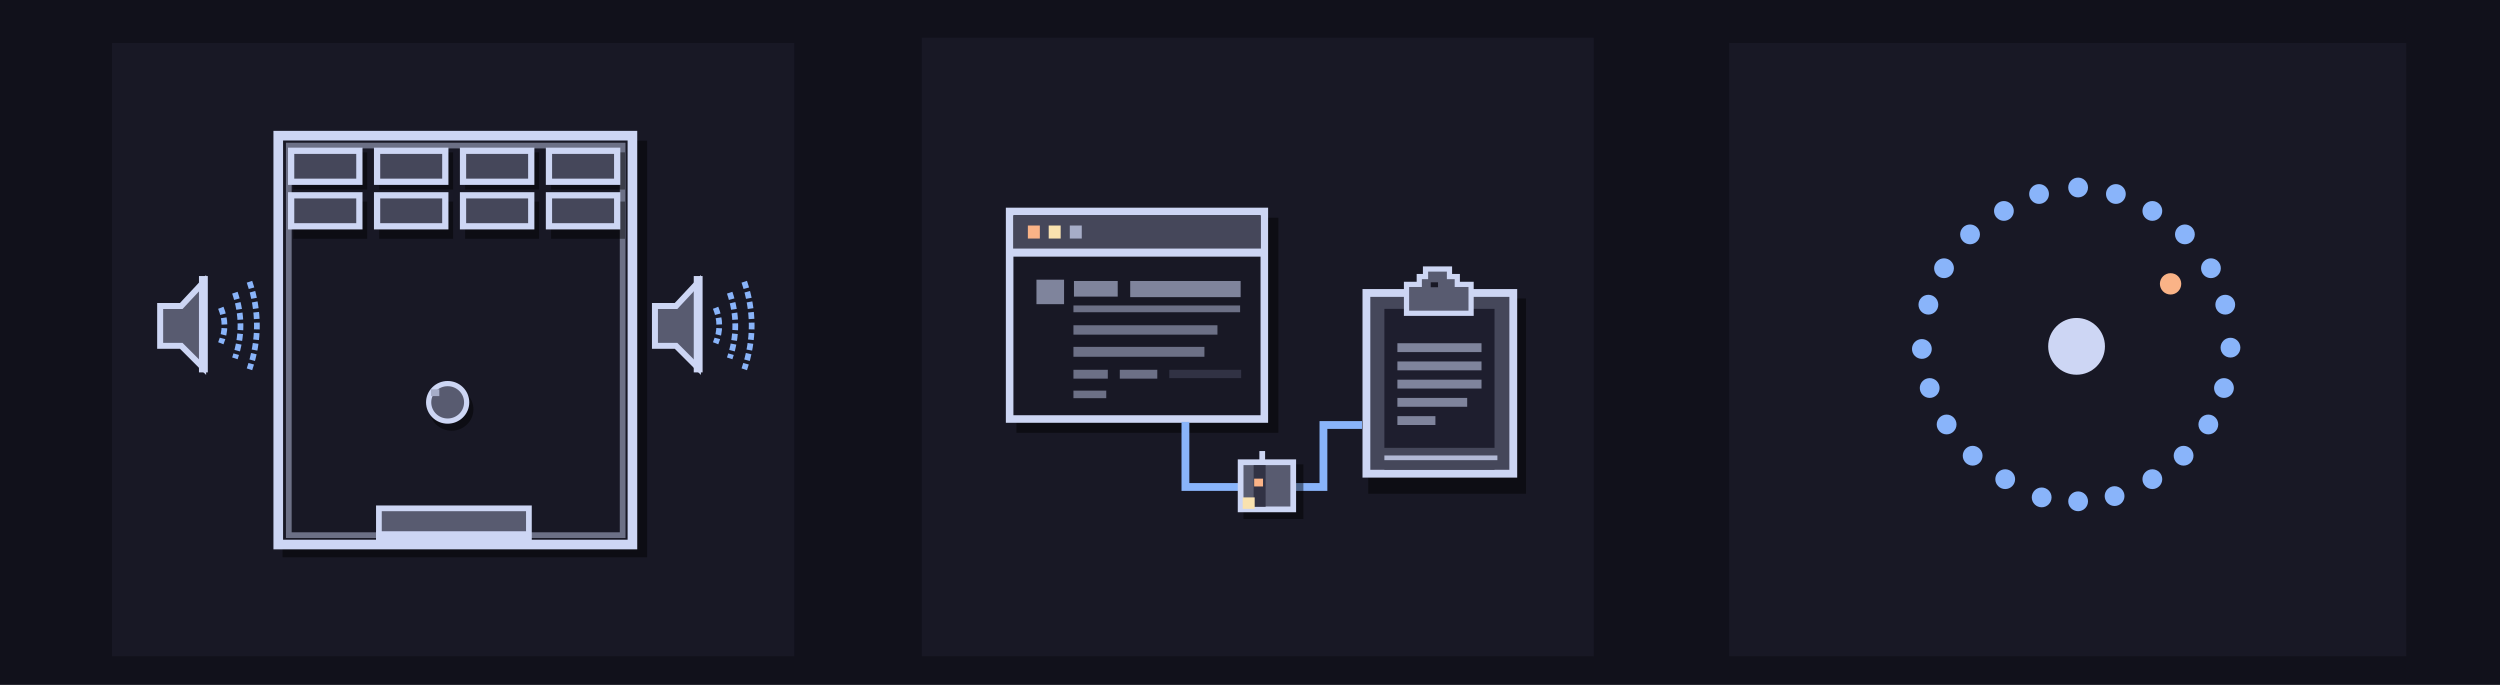
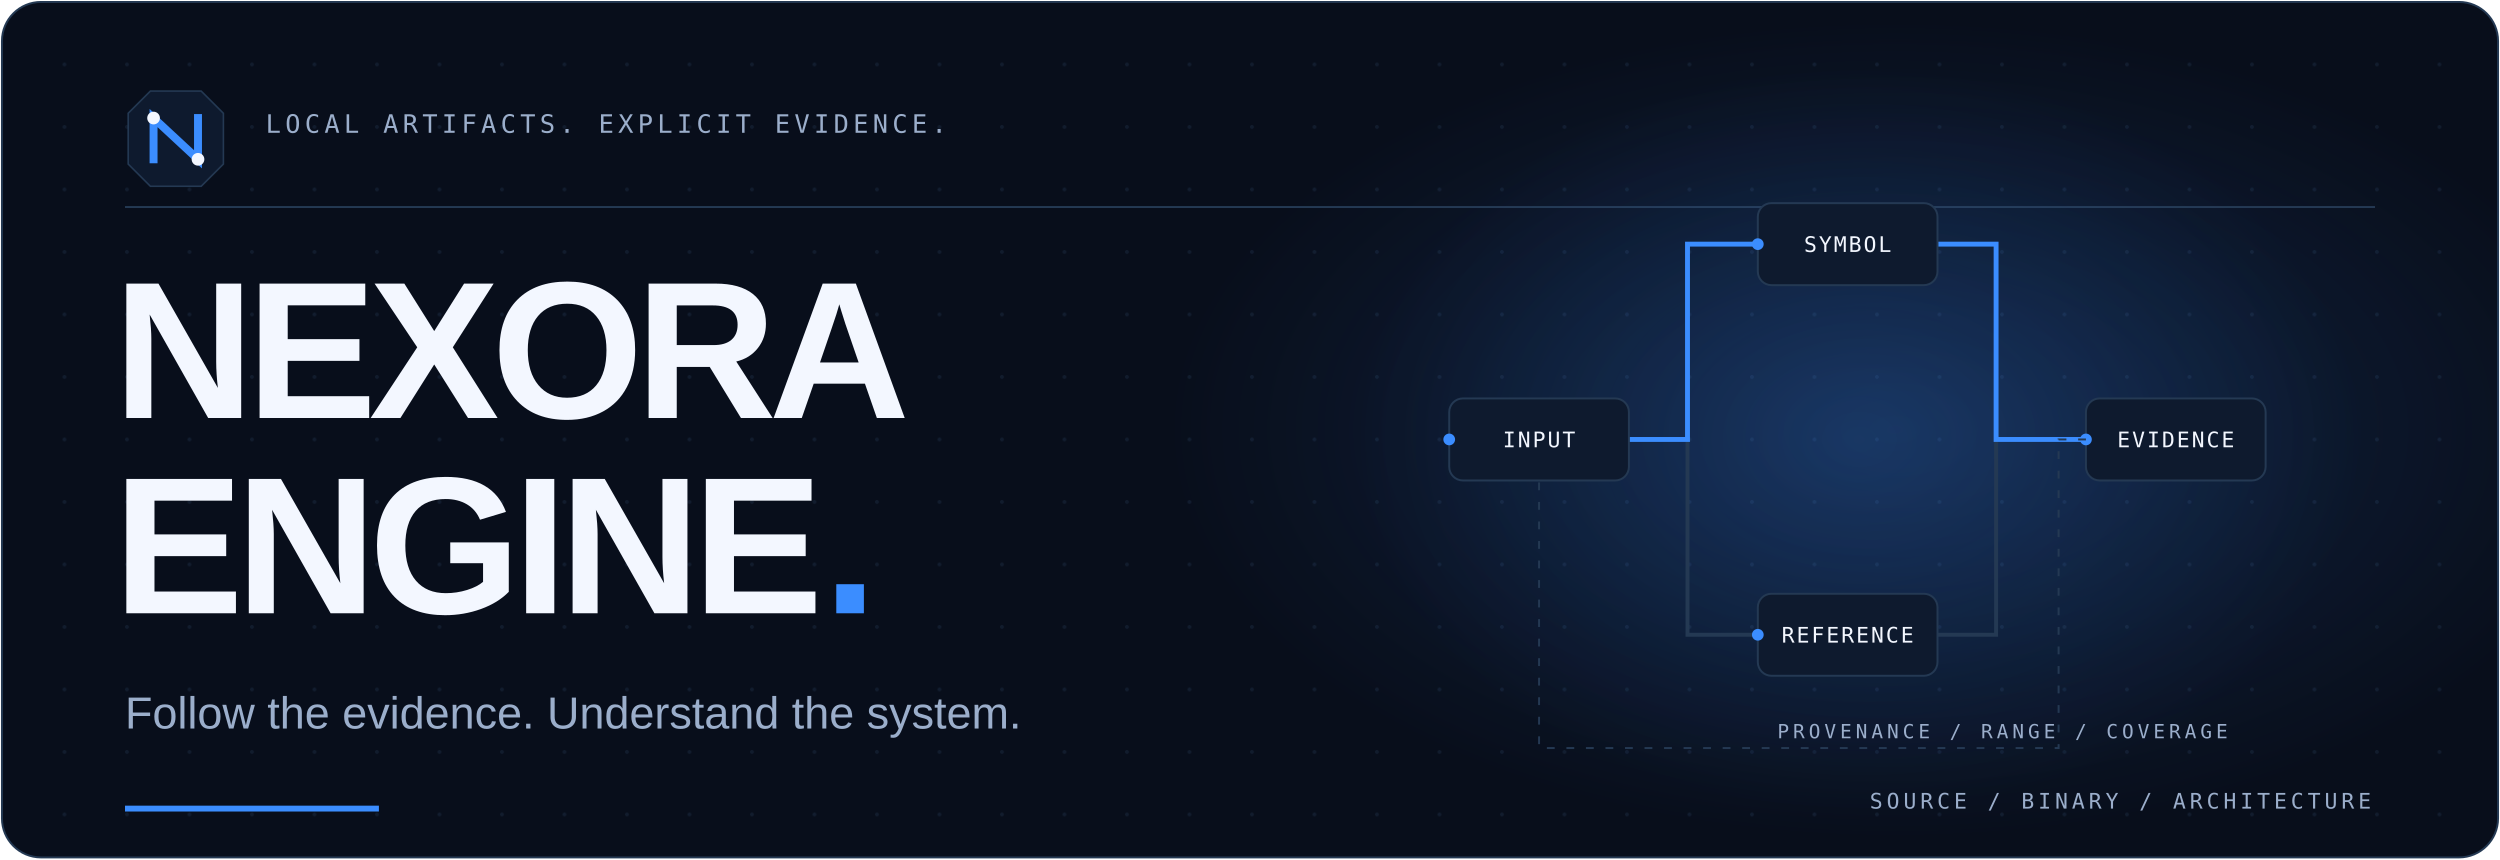
- <svg xmlns="http://www.w3.org/2000/svg" width="960" height="263" viewBox="0 0 960 263" role="img" aria-labelledby="title desc">
-   <rect width="960" height="263" fill="#11111b" />
-   <rect x="43" y="16.5" width="262" height="235.5" fill="#181825" />
-   <rect x="354" y="14.5" width="258" height="237.5" fill="#181825" />
-   <rect x="664" y="16.5" width="260" height="235.5" fill="#181825" />
-   <g id="dx-ball">
-     <rect x="108.5" y="54" width="140" height="160" fill="#000000" fill-opacity="0.45" />
-     <rect x="106.85" y="52.1" width="136" height="157" fill="#181825" stroke="#cdd6f4" stroke-width="3.7" />
-     <rect x="110.9" y="55.9" width="128.2" height="149.6" fill="none" stroke="#6c7086" stroke-width="2.2" />
-     <rect x="112.6" y="58.5" width="28.4" height="14.3" fill="#000000" fill-opacity="0.45" />
-     <rect x="145.6" y="58.5" width="28.4" height="14.3" fill="#000000" fill-opacity="0.45" />
-     <rect x="178.6" y="58.5" width="28.4" height="14.3" fill="#000000" fill-opacity="0.45" />
-     <rect x="211.6" y="58.5" width="28.4" height="14.3" fill="#000000" fill-opacity="0.45" />
-     <rect x="112.6" y="77.4" width="28.4" height="14.3" fill="#000000" fill-opacity="0.45" />
-     <rect x="145.6" y="77.4" width="28.4" height="14.3" fill="#000000" fill-opacity="0.45" />
-     <rect x="178.6" y="77.4" width="28.4" height="14.3" fill="#000000" fill-opacity="0.45" />
-     <rect x="211.6" y="77.4" width="28.4" height="14.3" fill="#000000" fill-opacity="0.45" />
-     <rect x="111.8" y="57.9" width="26.2" height="11.9" fill="#45475a" stroke="#cdd6f4" stroke-width="2.4" />
-     <rect x="144.8" y="57.9" width="26.2" height="11.9" fill="#45475a" stroke="#cdd6f4" stroke-width="2.4" />
-     <rect x="177.8" y="57.9" width="26.2" height="11.9" fill="#45475a" stroke="#cdd6f4" stroke-width="2.4" />
-     <rect x="210.8" y="57.9" width="26.2" height="11.9" fill="#45475a" stroke="#cdd6f4" stroke-width="2.4" />
-     <rect x="111.8" y="75.0" width="26.2" height="11.9" fill="#45475a" stroke="#cdd6f4" stroke-width="2.4" />
-     <rect x="144.8" y="75.0" width="26.2" height="11.9" fill="#45475a" stroke="#cdd6f4" stroke-width="2.4" />
-     <rect x="177.8" y="75.0" width="26.2" height="11.9" fill="#45475a" stroke="#cdd6f4" stroke-width="2.4" />
-     <rect x="210.8" y="75.0" width="26.2" height="11.9" fill="#45475a" stroke="#cdd6f4" stroke-width="2.4" />
-     <ellipse cx="173.4" cy="157.2" rx="8.4" ry="8.2" fill="#000000" fill-opacity="0.45" />
-     <ellipse cx="171.9" cy="154.5" rx="7.3" ry="7.2" fill="#585b70" stroke="#cdd6f4" stroke-width="2" />
-     <rect x="165.5" y="149.5" width="3.2" height="2.6" fill="#a6adc8" />
-     <rect x="145.5" y="195.2" width="57.6" height="12.4" fill="#585b70" stroke="#cdd6f4" stroke-width="2.2" />
-     <rect x="144.5" y="204" width="59.3" height="6.5" fill="#cdd6f4" />
-     <g transform="translate(0 0)">
-       <path d="M61.5 117.5H69.6L78 108.5V141.2L69.6 132.8H61.5Z" fill="#585b70" stroke="#cdd6f4" stroke-width="2.3" stroke-linejoin="miter" />
-       <path d="M78.1 106V143" stroke="#cdd6f4" stroke-width="3.4" fill="none" />
-       <g fill="none" stroke="#89b4fa" stroke-width="2.2" stroke-linecap="butt" stroke-dasharray="2.6 1.4">
-         <path d="M84.8 118.2Q87.6 125 84.8 131.8" />
-         <path d="M90.2 112.4Q94.5 125 90.2 137.6" />
-         <path d="M95.8 108.2Q101.5 125 95.8 141.8" />
-       </g>
-     </g>
-     <g transform="translate(190 0)">
-       <path d="M61.5 117.5H69.6L78 108.5V141.2L69.6 132.8H61.5Z" fill="#585b70" stroke="#cdd6f4" stroke-width="2.3" stroke-linejoin="miter" />
-       <path d="M78.1 106V143" stroke="#cdd6f4" stroke-width="3.4" fill="none" />
-       <g fill="none" stroke="#89b4fa" stroke-width="2.2" stroke-linecap="butt" stroke-dasharray="2.6 1.4">
-         <path d="M84.8 118.2Q87.6 125 84.8 131.8" />
-         <path d="M90.2 112.4Q94.5 125 90.2 137.6" />
-         <path d="M95.8 108.2Q101.5 125 95.8 141.8" />
-       </g>
-     </g>
+ <svg xmlns="http://www.w3.org/2000/svg" width="1280" height="440" viewBox="0 0 1280 440" role="img" aria-labelledby="title desc">
+   <defs>
+     <pattern id="grid" width="32" height="32" patternUnits="userSpaceOnUse">
+       <circle cx="1" cy="1" r="1" fill="#243953" opacity=".6" />
+     </pattern>
+     <radialGradient id="aura">
+       <stop stop-color="#3b8dff" stop-opacity=".18" />
+       <stop offset="1" stop-color="#3b8dff" stop-opacity="0" />
+     </radialGradient>
+   </defs>
+   <rect x="1" y="1" width="1278" height="438" rx="20" fill="#080e1b" stroke="#243953" />
+   <rect x="18" y="18" width="1244" height="404" rx="12" fill="url(#grid)" opacity=".55" />
+   <ellipse cx="970" cy="220" rx="370" ry="210" fill="url(#aura)" />
+   <g transform="translate(64 45) scale(0.8125)">
+     <path d="M16 2H48L62 16V48L48 62H16L2 48V16Z" fill="#0e1a2e" stroke="#243953" />
+     <path d="M18 45V19L46 45V19" fill="none" stroke="#3b8dff" stroke-width="5" stroke-linecap="square" />
+     <circle cx="18" cy="19" r="4" fill="#f3f7ff" />
+     <circle cx="46" cy="45" r="4" fill="#f3f7ff" />
  </g>
-   <g id="clipboard-bridge">
-     <rect x="390.3" y="83.6" width="100.6" height="82.6" fill="#000000" fill-opacity="0.45" />
-     <rect x="387.7" y="81.2" width="97.8" height="79.7" fill="#181825" stroke="#cdd6f4" stroke-width="2.9" />
-     <rect x="389.2" y="82.7" width="94.9" height="13" fill="#45475a" />
-     <path d="M387.7 97H485.5" stroke="#cdd6f4" stroke-width="3.1" />
-     <rect x="394.7" y="86.6" width="4.6" height="5" fill="#fab387" />
-     <rect x="402.7" y="86.6" width="4.6" height="5" fill="#f9e2af" />
-     <rect x="410.8" y="86.6" width="4.6" height="5" fill="#a6adc8" />
-     <rect x="398" y="107.4" width="10.6" height="9.4" fill="#7f849c" />
-     <rect x="412.4" y="107.9" width="16.8" height="6" fill="#7f849c" />
-     <rect x="434" y="107.9" width="42.4" height="6.2" fill="#7f849c" />
-     <rect x="412.2" y="117.3" width="64" height="2.6" fill="#6c7086" />
-     <rect x="412.2" y="124.9" width="55.3" height="3.6" fill="#6c7086" />
-     <rect x="412.2" y="133.2" width="50.3" height="3.8" fill="#6c7086" />
-     <rect x="412.2" y="142" width="13.2" height="3.4" fill="#6c7086" />
-     <rect x="430" y="142" width="14.4" height="3.4" fill="#6c7086" />
-     <rect x="449" y="142" width="27.6" height="3.2" fill="#313244" />
-     <rect x="412.2" y="150" width="12.6" height="2.9" fill="#6c7086" />
-     <path d="M455.2 162V187H476M497 187H508.2V163.2H523" fill="none" stroke="#89b4fa" stroke-width="3" stroke-linejoin="miter" />
-     <rect x="477.5" y="178.3" width="23" height="21" fill="#000000" fill-opacity="0.45" />
-     <path d="M484.7 173.2V177" stroke="#cdd6f4" stroke-width="2.2" />
-     <rect x="476.4" y="177.5" width="20.2" height="18.1" fill="#585b70" stroke="#cdd6f4" stroke-width="2.2" />
-     <rect x="481.4" y="178.6" width="4.6" height="16" fill="#313244" />
-     <rect x="477.2" y="191" width="4.6" height="4.4" fill="#f9e2af" />
-     <rect x="481.6" y="183.8" width="3.4" height="3" fill="#fab387" />
-     <rect x="525.4" y="114.6" width="60.6" height="75" fill="#000000" fill-opacity="0.45" />
-     <rect x="524.7" y="112.5" width="56.4" height="69.4" fill="#45475a" stroke="#cdd6f4" stroke-width="3" />
-     <rect x="531.6" y="118.6" width="42.3" height="53.4" fill="#1e1e2e" />
-     <rect x="531.6" y="172" width="42.3" height="8.4" fill="#45475a" />
-     <path d="M531.6 175.8H575" stroke="#cdd6f4" stroke-width="1.8" stroke-opacity="0.8" />
-     <path d="M547.4 103.3H556.6V106.2H559.6V109.2H564.9V120.3H540.1V109.2H545V106.2H547.4Z" fill="#585b70" stroke="#cdd6f4" stroke-width="2" stroke-linejoin="miter" />
-     <rect x="549.4" y="108.4" width="2.8" height="1.9" fill="#181825" />
-     <rect x="536.6" y="131.8" width="32.3" height="3.4" fill="#7f849c" />
-     <rect x="536.6" y="138.8" width="32.3" height="3.4" fill="#7f849c" />
-     <rect x="536.6" y="145.8" width="32.3" height="3.4" fill="#7f849c" />
-     <rect x="536.6" y="152.8" width="26.8" height="3.4" fill="#7f849c" />
-     <rect x="536.6" y="159.8" width="14.6" height="3.4" fill="#7f849c" />
+   <text x="136" y="68" fill="#9baecb" font-family="Consolas,monospace" font-size="13" letter-spacing="2.2">LOCAL ARTIFACTS. EXPLICIT EVIDENCE.</text>
+   <path d="M64 106H1216" stroke="#243953" />
+   <g font-family="Arial,Helvetica,sans-serif" font-weight="700" fill="#f3f7ff" letter-spacing="-4">
+     <text x="58" y="214" font-size="100">NEXORA</text>
+     <text x="58" y="314" font-size="100">ENGINE<tspan fill="#3b8dff">.</tspan>
+     </text>
  </g>
-   <g id="bullet-ring">
-     <circle cx="783" cy="74.5" r="3.8" fill="#89b4fa" />
-     <circle cx="798" cy="72" r="3.8" fill="#89b4fa" />
-     <circle cx="812.5" cy="74.5" r="3.8" fill="#89b4fa" />
-     <circle cx="769.5" cy="81" r="3.8" fill="#89b4fa" />
-     <circle cx="826.5" cy="81" r="3.8" fill="#89b4fa" />
-     <circle cx="756.5" cy="90" r="3.8" fill="#89b4fa" />
-     <circle cx="839" cy="90" r="3.8" fill="#89b4fa" />
-     <circle cx="746.5" cy="103" r="3.8" fill="#89b4fa" />
-     <circle cx="849" cy="103" r="3.8" fill="#89b4fa" />
-     <circle cx="740.5" cy="117" r="3.8" fill="#89b4fa" />
-     <circle cx="854.5" cy="117" r="3.8" fill="#89b4fa" />
-     <circle cx="738" cy="134" r="3.8" fill="#89b4fa" />
-     <circle cx="856.5" cy="133.5" r="3.8" fill="#89b4fa" />
-     <circle cx="741" cy="149" r="3.8" fill="#89b4fa" />
-     <circle cx="854" cy="149" r="3.8" fill="#89b4fa" />
-     <circle cx="747.5" cy="163" r="3.8" fill="#89b4fa" />
-     <circle cx="848" cy="163" r="3.8" fill="#89b4fa" />
-     <circle cx="757.5" cy="175" r="3.8" fill="#89b4fa" />
-     <circle cx="770" cy="184" r="3.8" fill="#89b4fa" />
-     <circle cx="826.5" cy="184" r="3.8" fill="#89b4fa" />
-     <circle cx="838.5" cy="175" r="3.8" fill="#89b4fa" />
-     <circle cx="784" cy="191" r="3.8" fill="#89b4fa" />
-     <circle cx="798" cy="192.5" r="3.8" fill="#89b4fa" />
-     <circle cx="812" cy="190.5" r="3.8" fill="#89b4fa" />
-     <circle cx="833.5" cy="109" r="4.1" fill="#fab387" />
-     <circle cx="797.4" cy="133" r="10.9" fill="#cdd6f4" />
+   <text x="64" y="373" fill="#9baecb" font-family="Arial,Helvetica,sans-serif" font-size="23">Follow the evidence. Understand the system.</text>
+   <g transform="translate(742 93) scale(1)">
+     <ellipse cx="210" cy="132" rx="260" ry="190" fill="url(#aura)" />
+     <path d="M92 132H122V32H158 M92 132H122V232H158 M250 32H280V132H326 M250 232H280V132H326" stroke="#243953" stroke-width="2" fill="none" />
+     <path d="M92 132H122V32H158 M250 32H280V132H326" stroke="#3b8dff" stroke-width="2.5" fill="none" />
+     <rect x="0" y="111" width="92" height="42" rx="7" fill="#0e1a2e" stroke="#243953" />
+     <text x="46" y="136" text-anchor="middle" fill="#f3f7ff" font-family="Consolas,monospace" font-size="11" letter-spacing="1">INPUT</text>
+     <circle cx="0" cy="132" r="3" fill="#3b8dff" />
+     <rect x="158" y="11" width="92" height="42" rx="7" fill="#0e1a2e" stroke="#243953" />
+     <text x="204" y="36" text-anchor="middle" fill="#f3f7ff" font-family="Consolas,monospace" font-size="11" letter-spacing="1">SYMBOL</text>
+     <circle cx="158" cy="32" r="3" fill="#3b8dff" />
+     <rect x="158" y="211" width="92" height="42" rx="7" fill="#0e1a2e" stroke="#243953" />
+     <text x="204" y="236" text-anchor="middle" fill="#f3f7ff" font-family="Consolas,monospace" font-size="11" letter-spacing="1">REFERENCE</text>
+     <circle cx="158" cy="232" r="3" fill="#3b8dff" />
+     <rect x="326" y="111" width="92" height="42" rx="7" fill="#0e1a2e" stroke="#243953" />
+     <text x="372" y="136" text-anchor="middle" fill="#f3f7ff" font-family="Consolas,monospace" font-size="11" letter-spacing="1">EVIDENCE</text>
+     <circle cx="326" cy="132" r="3" fill="#3b8dff" />
+     <path d="M326 132H312V290H46V153" stroke="#243953" stroke-dasharray="4 6" fill="none" />
+     <text x="168" y="285" fill="#9baecb" font-family="Consolas,monospace" font-size="10" letter-spacing="2">PROVENANCE / RANGE / COVERAGE</text>
  </g>
+   <path d="M64 414H194" stroke="#3b8dff" stroke-width="3" />
+   <text x="1214" y="414" text-anchor="end" fill="#9baecb" font-family="Consolas,monospace" font-size="11" letter-spacing="2">SOURCE / BINARY / ARCHITECTURE</text>
</svg>
